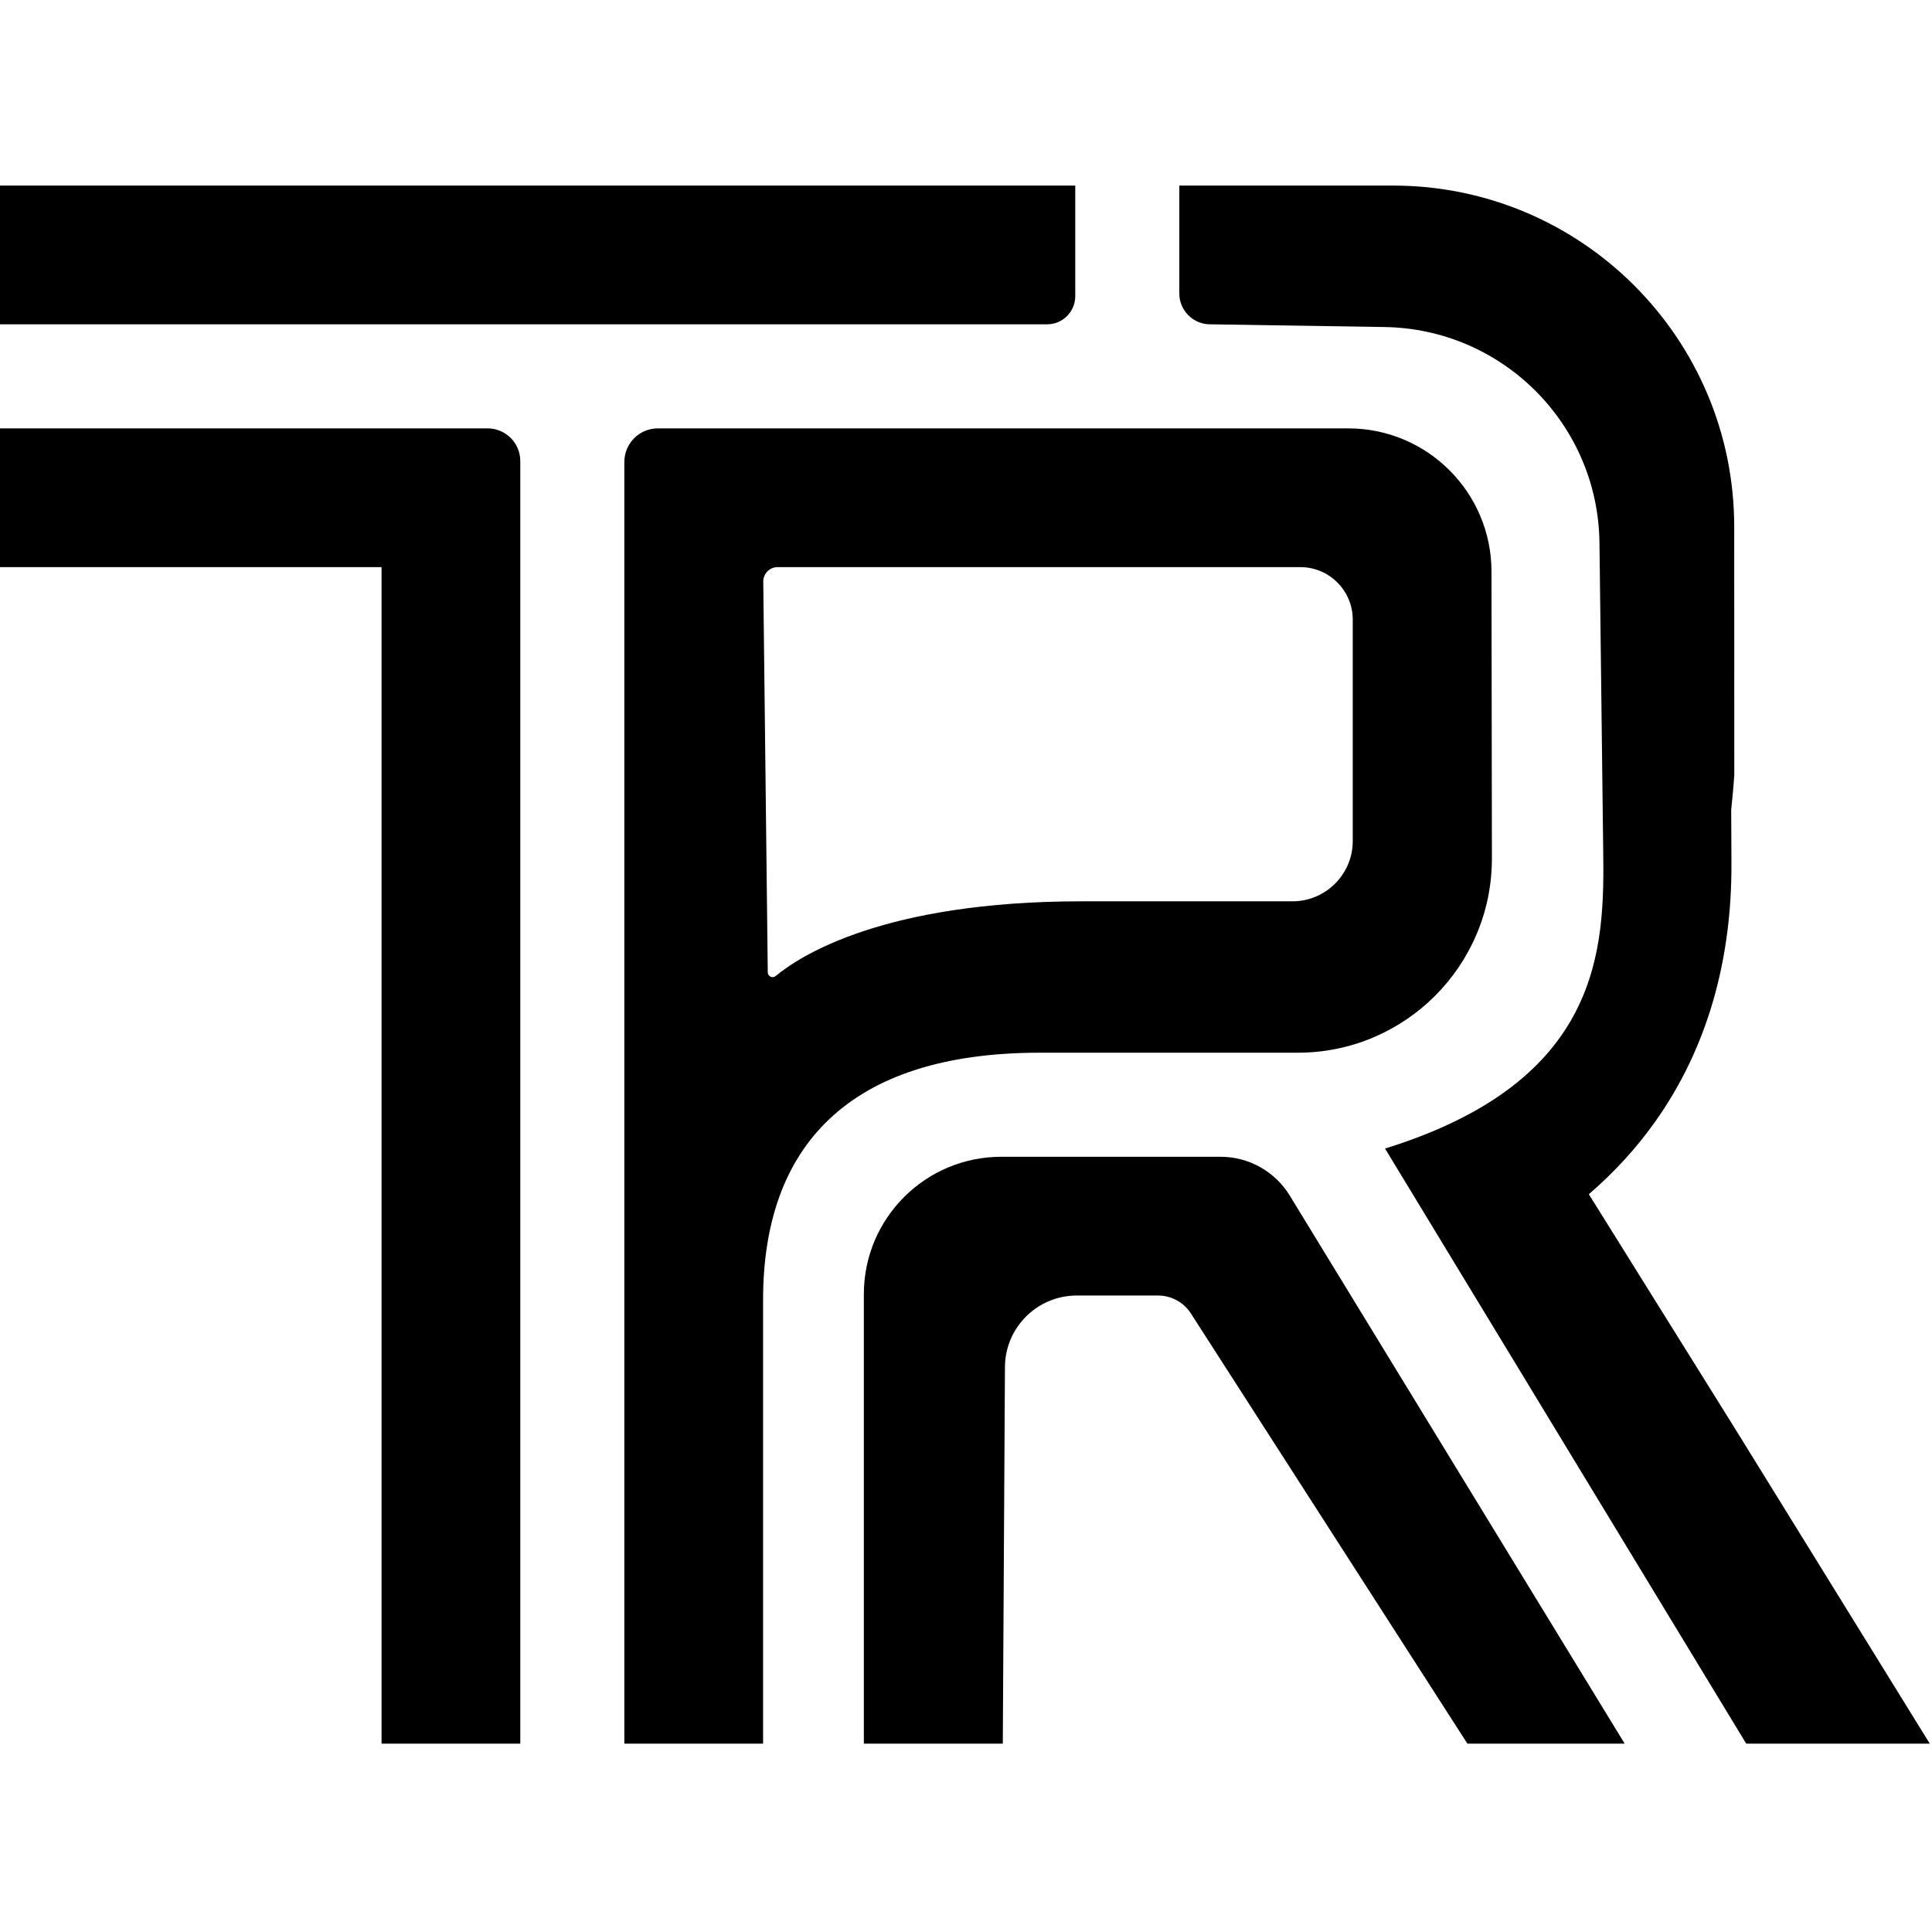
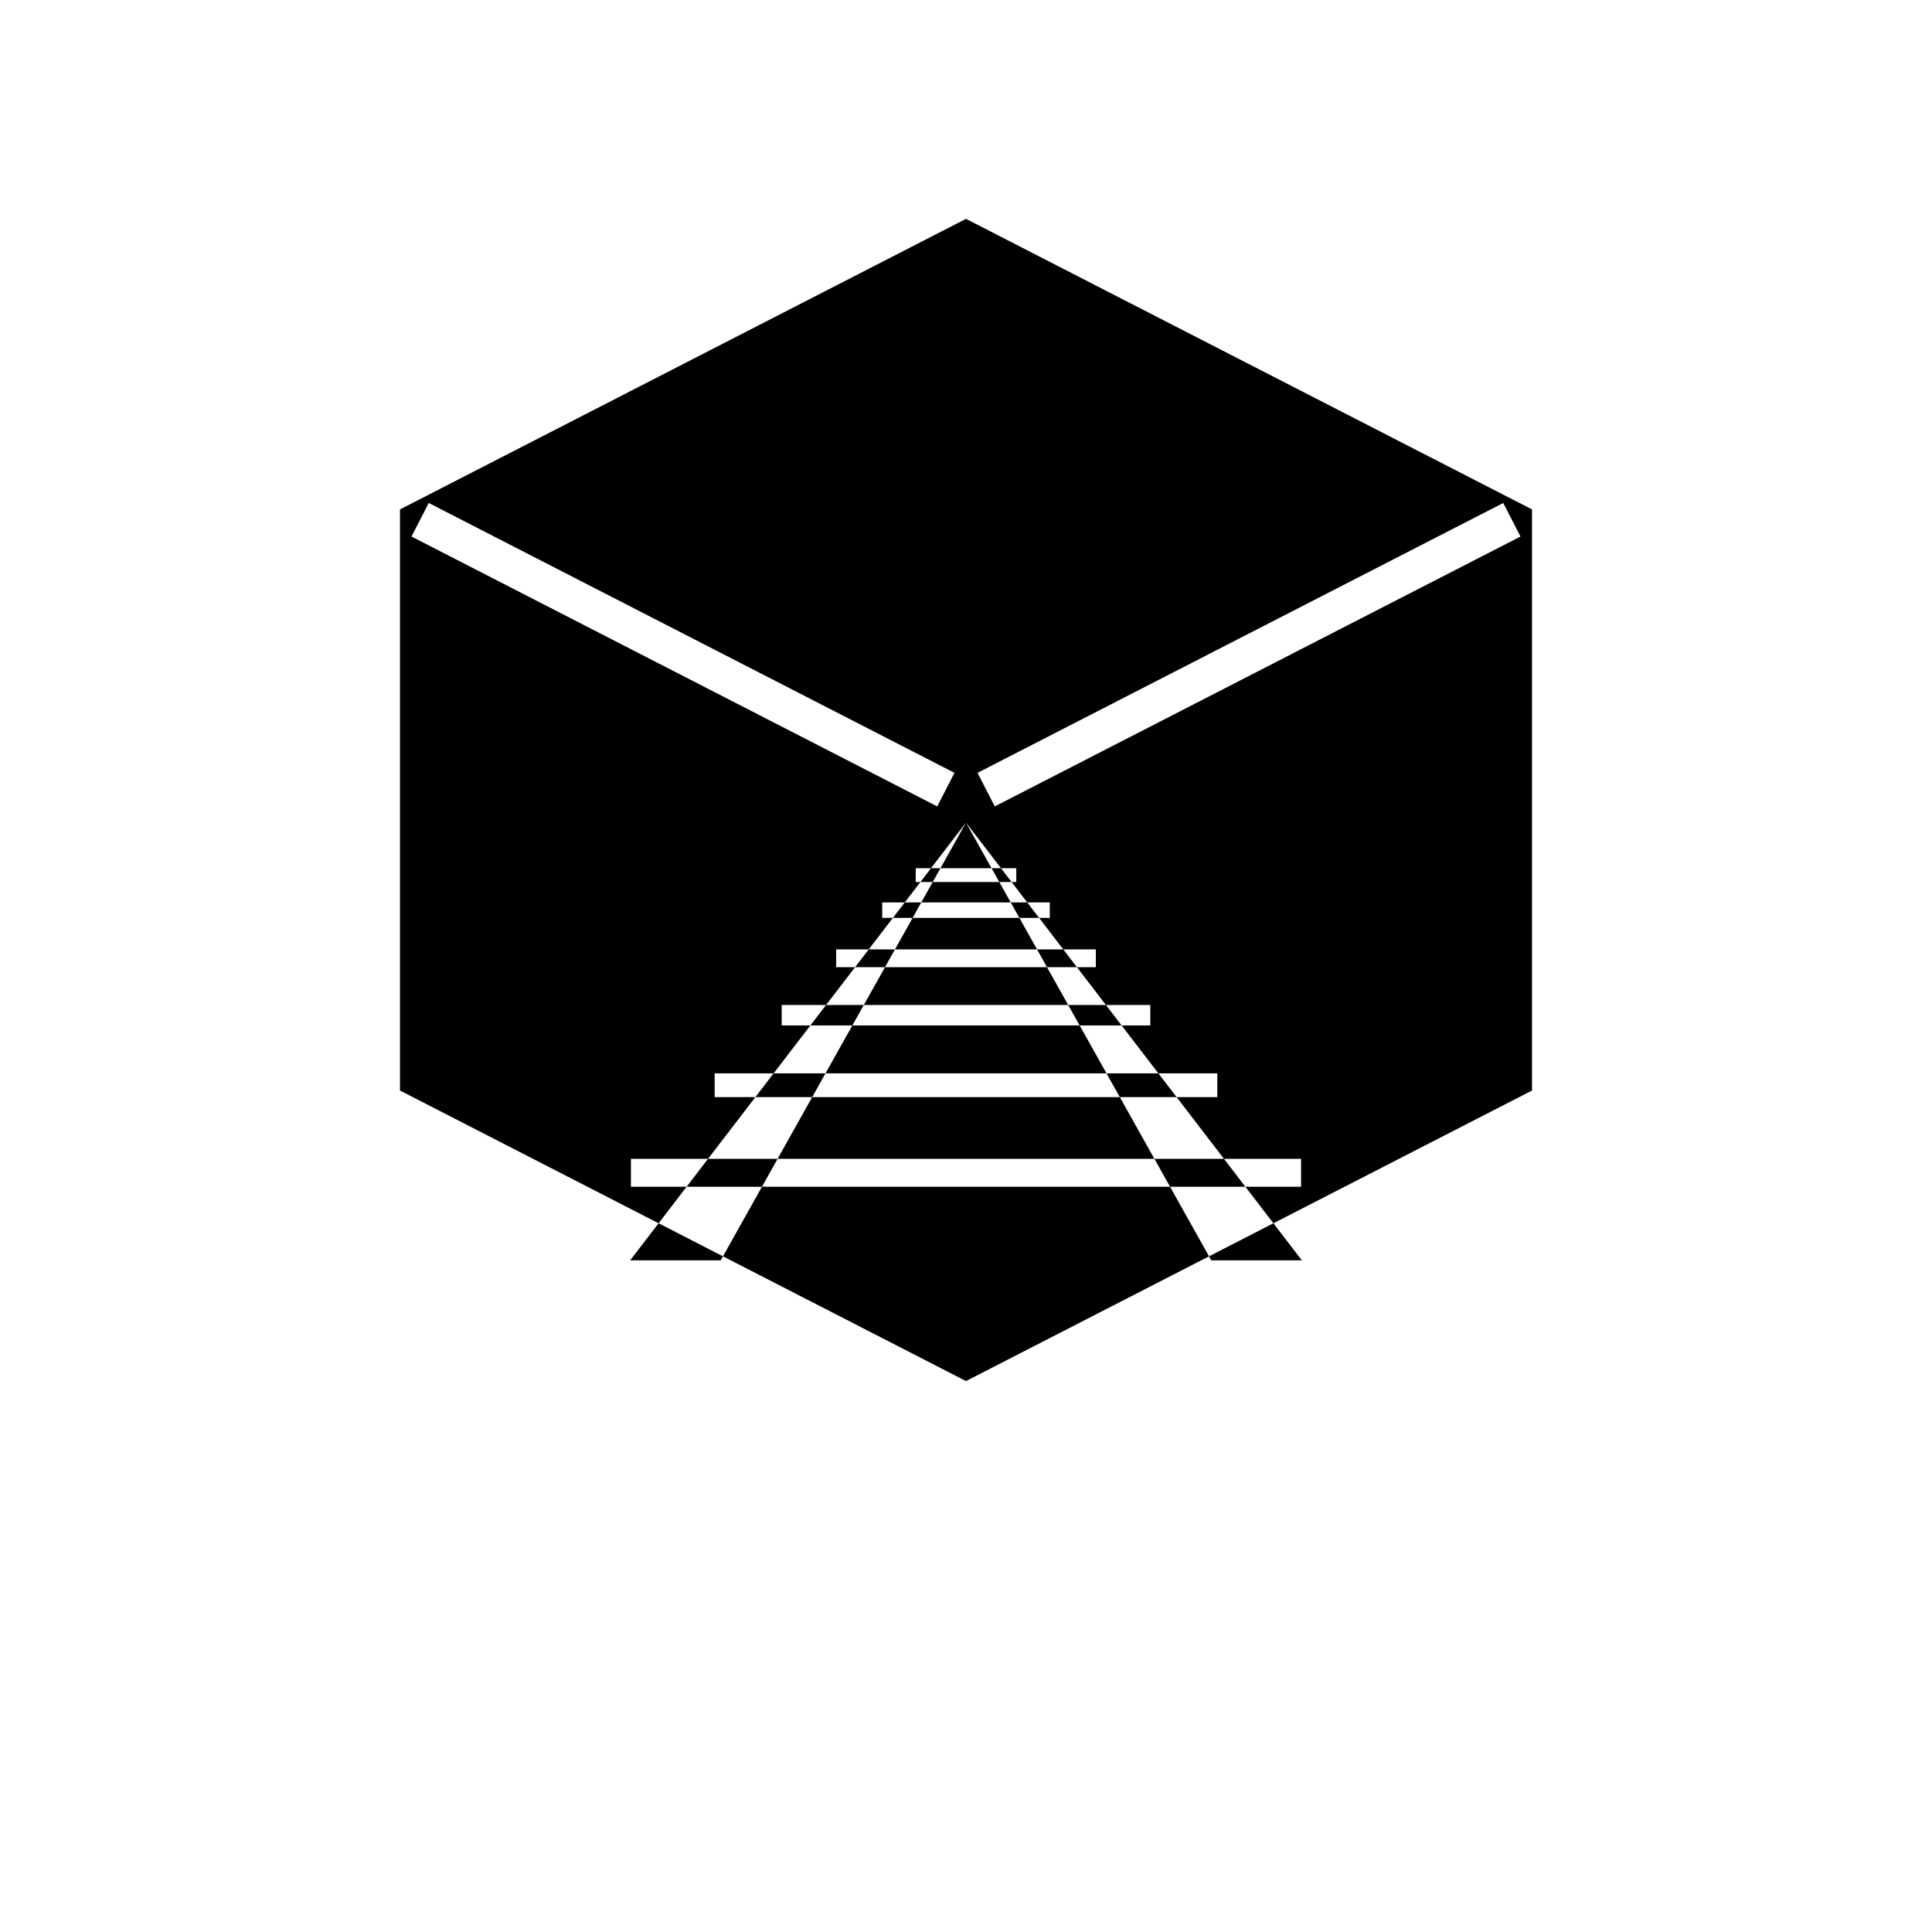
- <svg xmlns="http://www.w3.org/2000/svg" viewBox="0 -53.5 557 557">
+ <svg xmlns="http://www.w3.org/2000/svg" viewBox="0 0 1024 1024">
  <style>
- 		:root { color: black; }
- 		@media (prefers-color-scheme: dark) { :root { color: white; } }
+ 		:root { color: #000000; }
+ 		@media (prefers-color-scheme: dark) { :root { color: #f4f7f2; } }
	</style>
-   <path fill="currentColor" d="M430 111.3C430 88.49 411.51 70 388.7 70H189.68C184.33 70 180 74.33 180 79.68V449.2H220V321.24C220 277.27 244.37 250 299.74 250H374.14C405.09 250 430.16 224.89 430.12 193.95L430 111.3ZM390 189C390 198.54 382.19 206.35 372.65 206.35H311.86C254.74 206.35 230.59 222.1 223.64 227.89C222.74 228.65 221.36 228.01 221.35 226.82L220.05 114.19C220.02 111.89 221.89 110 224.19 110H374.87C383.22 110 390 116.78 390 125.13L390 189ZM500.38 358.64L460.1 294.06L458.06 290.8C465.46 284.43 471.77 277.49 477.05 270.08C492.54 248.38 499.3 222.65 499.18 195.36L499.11 179.98C499.75 173.77 500 170 500 170L499.98 98.35C499.96 44.03 455.91 9.53674e-06 401.59 9.53674e-06H340V31.11C340 36.02 343.98 40 348.89 40L398.91 40.78C433.09 41.17 460.72 68.76 461.13 102.95L462.2 191.14C462.63 219.89 462.04 258.15 399.31 277.63L503.44 449.2H556.36L500.38 358.64ZM371.84 291.19C367.59 284.24 360.04 280 351.9 280H288.66C266.79 280 249.05 297.74 249.05 319.61V449.2H289.11L289.73 340.61C289.79 329.21 299.05 320 310.45 320H333.84C337.68 320 341.26 321.95 343.34 325.18L423.06 449.2H468.4L371.84 291.19ZM140.57 70H0V110H110V449.2H150V79.43C150 74.22 145.78 70 140.57 70ZM0 0V40H301.88C306.37 40 310 36.36 310 31.88V0H0Z" />
+   <path fill="currentColor" fill-rule="evenodd" d="M512 116 L812 270 L812 578 L512 732 L212 578 L212 270 Z M218.109 284.376 L496.758 427.416 L505.891 409.624 L227.242 266.584 Z M796.758 266.584 L518.109 409.624 L527.242 427.416 L805.891 284.376 Z M690 668 L642 668 L512 436 Z M334 668 L382 668 L512 436 Z M334.4 614.2 L689.6 614.2 L689.6 629 L334.4 629 Z M378.8 568.9 L645.2 568.9 L645.2 581.5 L378.8 581.5 Z M414.32 532.66 L609.68 532.66 L609.68 543.5 L414.32 543.5 Z M443.18 503.215 L580.82 503.215 L580.82 512.625 L443.18 512.625 Z M467.6 478.3 L556.4 478.3 L556.4 486.5 L467.6 486.5 Z M485.36 460.18 L538.64 460.18 L538.64 467.5 L485.36 467.5 Z" />
</svg>
